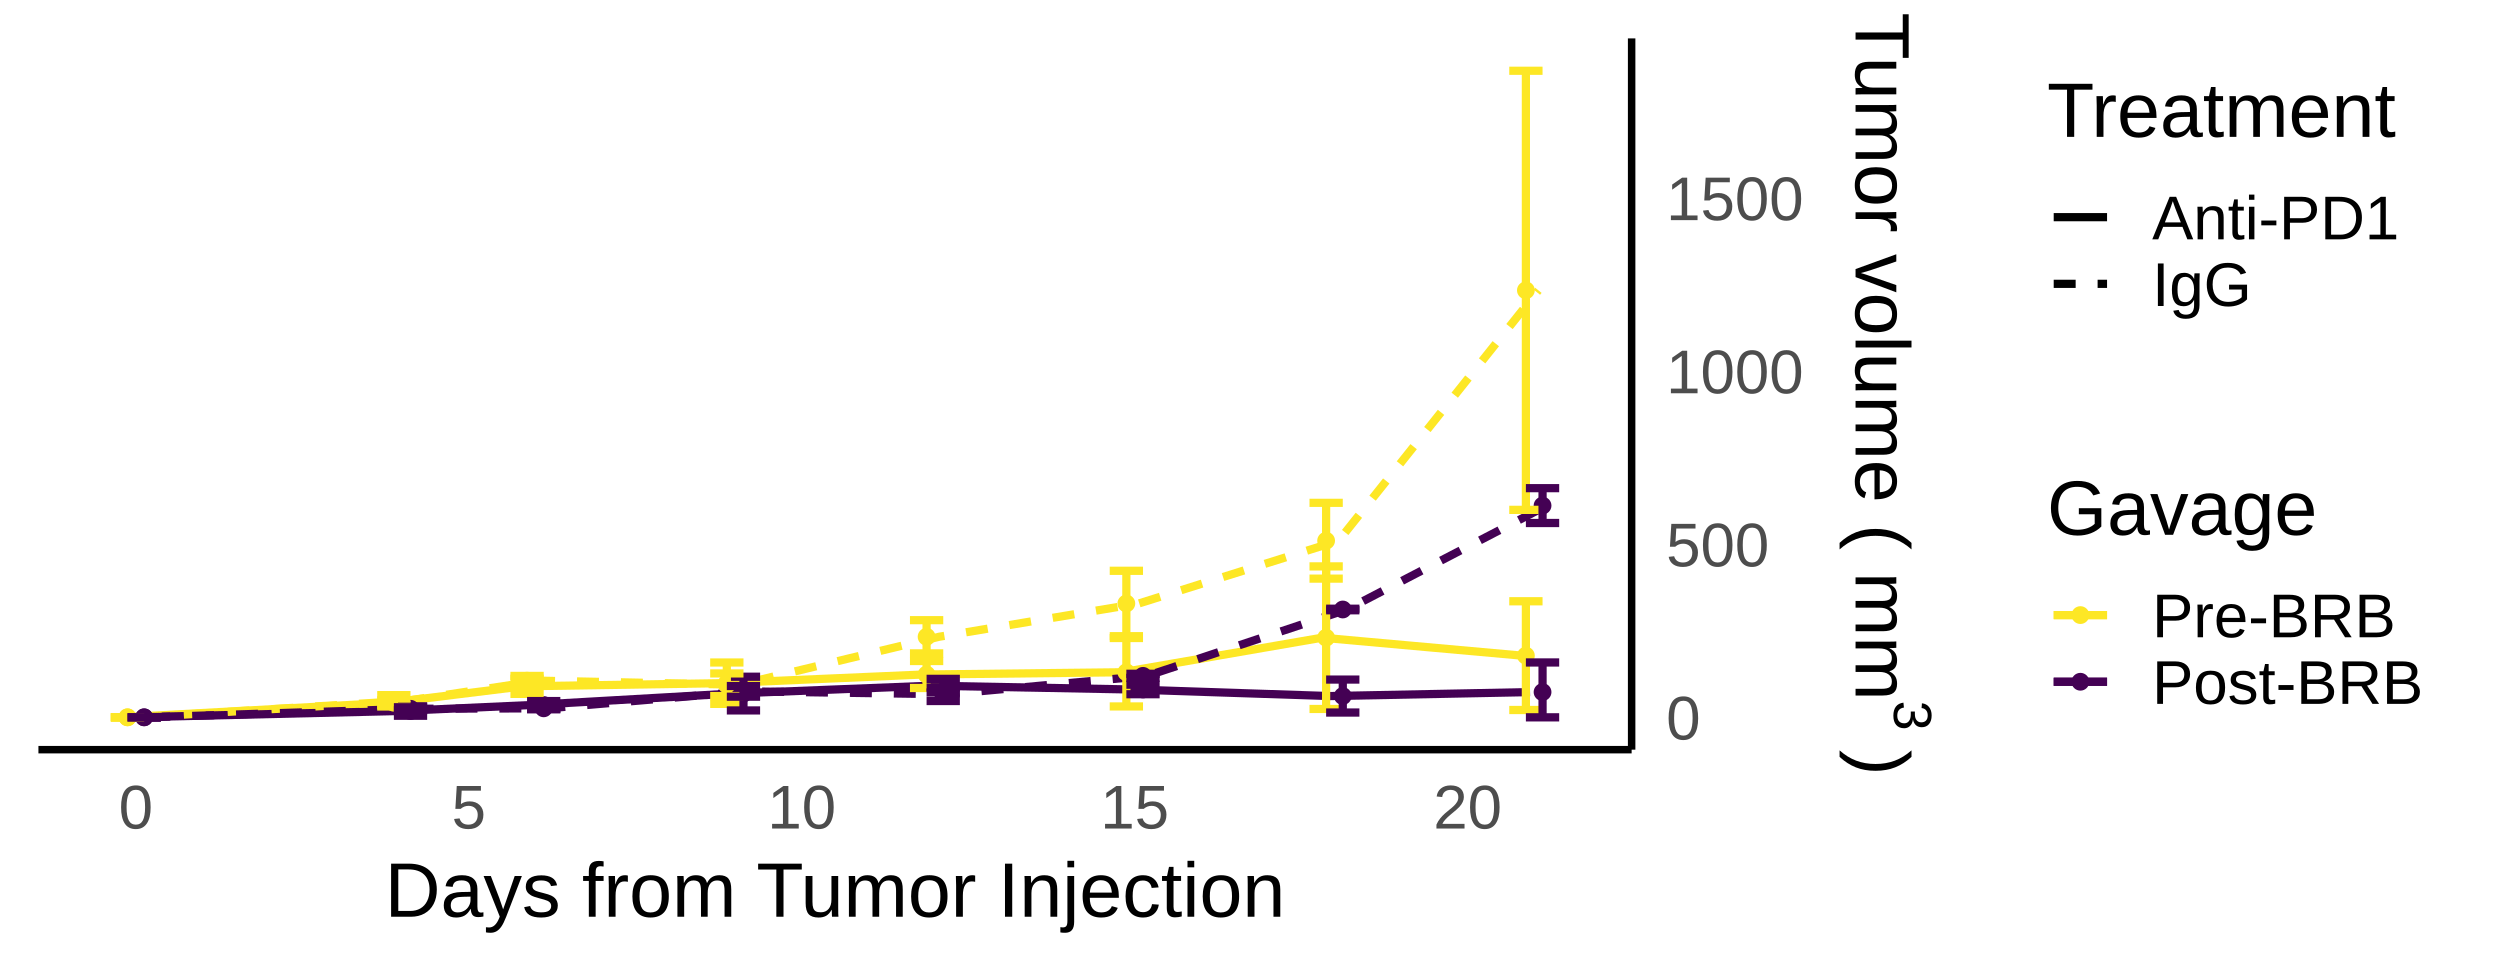
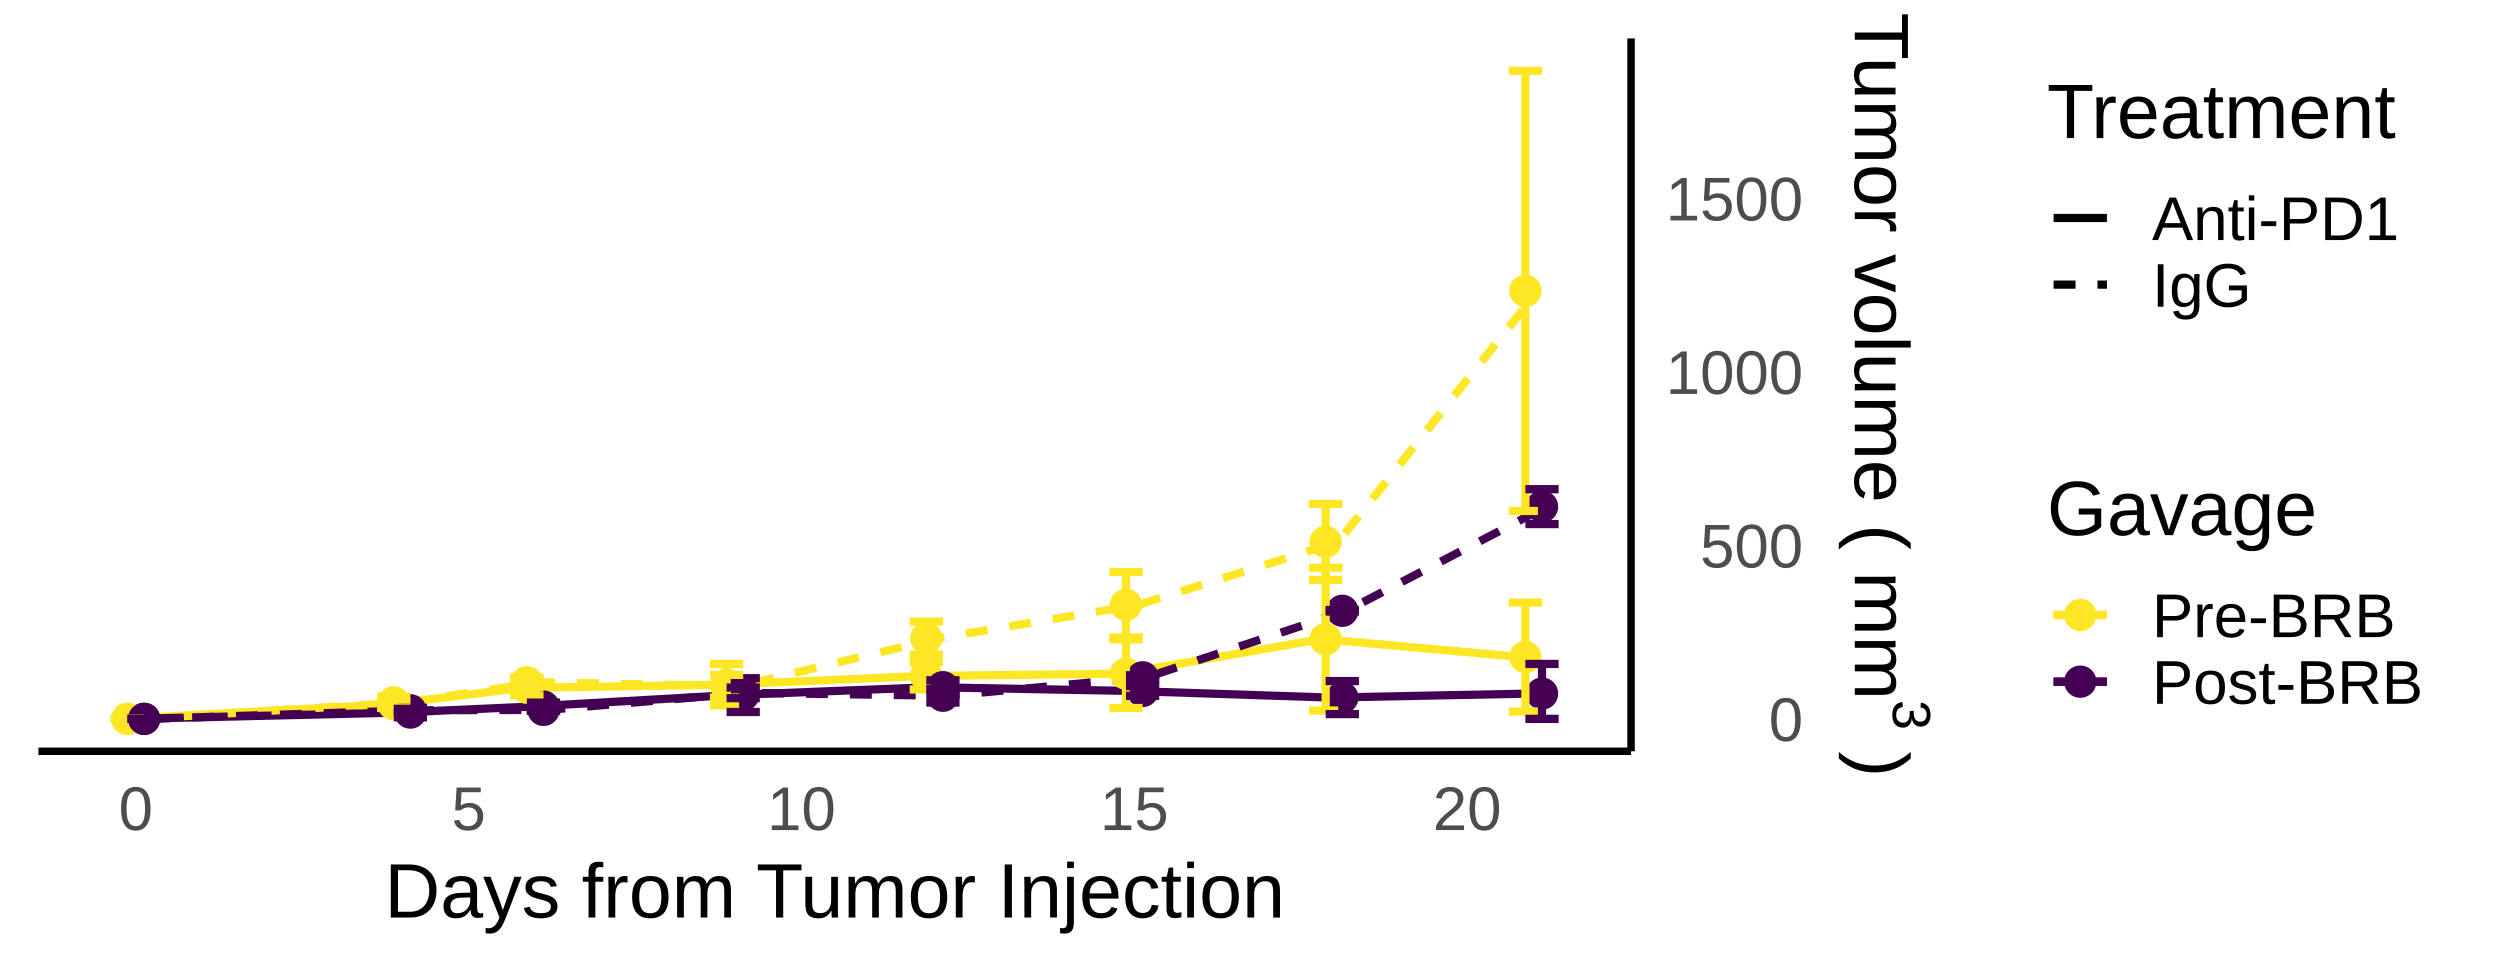
- <svg xmlns="http://www.w3.org/2000/svg" class="svglite" width="648.00pt" height="252.00pt" viewBox="0 0 648.00 252.00">
-   <defs>
-     <style type="text/css">
+ <svg xmlns="http://www.w3.org/2000/svg" width="648.00pt" height="252.00pt" viewBox="0 0 648.00 252.00">
+   <g class="svglite">
+     <defs>
+       <style type="text/css">
    .svglite line, .svglite polyline, .svglite polygon, .svglite path, .svglite rect, .svglite circle {
      fill: none;
      stroke: #000000;
      stroke-linecap: round;
      stroke-linejoin: round;
      stroke-miterlimit: 10.00;
    }
    .svglite text {
      white-space: pre;
    }
+     .svglite g.glyphgroup path {
+       fill: inherit;
+       stroke: none;
+     }
  </style>
-   </defs>
-   <rect width="100%" height="100%" style="stroke: none; fill: none;" />
-   <defs>
-     <clipPath id="cpMC4wMHw2NDguMDB8MC4wMHwyNTIuMDA=">
-       <rect x="0.00" y="0.00" width="648.00" height="252.00" />
-     </clipPath>
-   </defs>
-   <g clip-path="url(#cpMC4wMHw2NDguMDB8MC4wMHwyNTIuMDA=)">
+     </defs>
+     <rect width="100%" height="100%" style="stroke: none; fill: none;" />
+     <defs>
+       <clipPath id="cpMC4wMHw2NDguMDB8MC4wMHwyNTIuMDA=">
+         <rect x="0.00" y="0.00" width="648.00" height="252.00" />
+       </clipPath>
+     </defs>
+     <g clip-path="url(#cpMC4wMHw2NDguMDB8MC4wMHwyNTIuMDA=)">
</g>
-   <defs>
-     <clipPath id="cpOS45Nnw0MjIuOTJ8OS45NnwxOTQuMzE=">
-       <rect x="9.96" y="9.96" width="412.95" height="184.34" />
-     </clipPath>
-   </defs>
-   <g clip-path="url(#cpOS45Nnw0MjIuOTJ8OS45NnwxOTQuMzE=)">
-     <polyline points="31.97,185.93 101.01,182.15 135.53,177.89 187.31,177.08 239.09,174.84 290.87,174.25 342.66,165.29 394.44,169.94 " style="stroke-width: 2.13; stroke: #FDE725; stroke-linecap: butt;" />
-     <polyline points="34.13,185.93 103.17,184.30 137.69,182.74 189.47,179.78 241.25,177.73 293.03,178.71 344.81,180.42 396.59,179.39 " style="stroke-width: 2.13; stroke: #440154; stroke-linecap: butt;" />
-     <polyline points="36.28,185.93 105.33,181.65 139.85,176.43 191.63,177.48 243.41,165.05 295.19,156.42 346.97,140.15 398.75,75.25 " style="stroke-width: 2.13; stroke: #FDE725; stroke-dasharray: 5.69,5.69; stroke-linecap: butt;" />
-     <polyline points="38.44,185.93 107.48,183.71 142.00,183.60 193.78,179.20 245.57,179.95 297.35,175.18 349.13,157.98 400.91,131.05 " style="stroke-width: 2.13; stroke: #440154; stroke-dasharray: 5.69,5.69; stroke-linecap: butt;" />
-     <circle cx="33.05" cy="185.93" r="1.95" style="stroke-width: 0.71; stroke: #FDE725; fill: #FDE725;" />
-     <circle cx="102.09" cy="182.15" r="1.95" style="stroke-width: 0.71; stroke: #FDE725; fill: #FDE725;" />
-     <circle cx="136.61" cy="177.89" r="1.95" style="stroke-width: 0.71; stroke: #FDE725; fill: #FDE725;" />
-     <circle cx="188.39" cy="177.08" r="1.95" style="stroke-width: 0.71; stroke: #FDE725; fill: #FDE725;" />
-     <circle cx="240.17" cy="174.84" r="1.95" style="stroke-width: 0.71; stroke: #FDE725; fill: #FDE725;" />
-     <circle cx="291.95" cy="174.25" r="1.95" style="stroke-width: 0.71; stroke: #FDE725; fill: #FDE725;" />
-     <circle cx="343.73" cy="165.29" r="1.95" style="stroke-width: 0.71; stroke: #FDE725; fill: #FDE725;" />
-     <circle cx="395.51" cy="169.94" r="1.95" style="stroke-width: 0.71; stroke: #FDE725; fill: #FDE725;" />
-     <circle cx="37.36" cy="185.93" r="1.95" style="stroke-width: 0.71; stroke: #440154; fill: #440154;" />
-     <circle cx="106.40" cy="184.30" r="1.95" style="stroke-width: 0.71; stroke: #440154; fill: #440154;" />
-     <circle cx="140.93" cy="182.74" r="1.95" style="stroke-width: 0.71; stroke: #440154; fill: #440154;" />
-     <circle cx="192.71" cy="179.78" r="1.95" style="stroke-width: 0.71; stroke: #440154; fill: #440154;" />
-     <circle cx="244.49" cy="177.73" r="1.95" style="stroke-width: 0.71; stroke: #440154; fill: #440154;" />
-     <circle cx="296.27" cy="178.71" r="1.95" style="stroke-width: 0.71; stroke: #440154; fill: #440154;" />
-     <circle cx="348.05" cy="180.42" r="1.95" style="stroke-width: 0.71; stroke: #440154; fill: #440154;" />
-     <circle cx="399.83" cy="179.39" r="1.95" style="stroke-width: 0.71; stroke: #440154; fill: #440154;" />
-     <circle cx="33.05" cy="185.93" r="1.95" style="stroke-width: 0.71; stroke: #FDE725; fill: #FDE725;" />
-     <circle cx="102.09" cy="181.65" r="1.95" style="stroke-width: 0.71; stroke: #FDE725; fill: #FDE725;" />
-     <circle cx="136.61" cy="176.43" r="1.95" style="stroke-width: 0.71; stroke: #FDE725; fill: #FDE725;" />
-     <circle cx="188.39" cy="177.48" r="1.95" style="stroke-width: 0.71; stroke: #FDE725; fill: #FDE725;" />
-     <circle cx="240.17" cy="165.05" r="1.95" style="stroke-width: 0.71; stroke: #FDE725; fill: #FDE725;" />
-     <circle cx="291.95" cy="156.42" r="1.95" style="stroke-width: 0.71; stroke: #FDE725; fill: #FDE725;" />
-     <circle cx="343.73" cy="140.15" r="1.95" style="stroke-width: 0.71; stroke: #FDE725; fill: #FDE725;" />
-     <circle cx="395.51" cy="75.25" r="1.95" style="stroke-width: 0.71; stroke: #FDE725; fill: #FDE725;" />
-     <circle cx="37.36" cy="185.93" r="1.95" style="stroke-width: 0.71; stroke: #440154; fill: #440154;" />
-     <circle cx="106.40" cy="183.71" r="1.95" style="stroke-width: 0.71; stroke: #440154; fill: #440154;" />
-     <circle cx="140.93" cy="183.60" r="1.95" style="stroke-width: 0.71; stroke: #440154; fill: #440154;" />
-     <circle cx="192.71" cy="179.20" r="1.95" style="stroke-width: 0.71; stroke: #440154; fill: #440154;" />
-     <circle cx="244.49" cy="179.95" r="1.95" style="stroke-width: 0.71; stroke: #440154; fill: #440154;" />
-     <circle cx="296.27" cy="175.18" r="1.95" style="stroke-width: 0.71; stroke: #440154; fill: #440154;" />
-     <circle cx="348.05" cy="157.98" r="1.95" style="stroke-width: 0.71; stroke: #440154; fill: #440154;" />
-     <circle cx="399.83" cy="131.05" r="1.95" style="stroke-width: 0.71; stroke: #440154; fill: #440154;" />
-     <polyline points="28.73,185.93 37.36,185.93 " style="stroke-width: 2.13; stroke: #FDE725; stroke-linecap: butt;" />
-     <polyline points="33.05,185.93 33.05,185.93 " style="stroke-width: 2.13; stroke: #FDE725; stroke-linecap: butt;" />
-     <polyline points="28.73,185.93 37.36,185.93 " style="stroke-width: 2.13; stroke: #FDE725; stroke-linecap: butt;" />
-     <polyline points="97.77,181.50 106.40,181.50 " style="stroke-width: 2.13; stroke: #FDE725; stroke-linecap: butt;" />
-     <polyline points="102.09,181.50 102.09,182.79 " style="stroke-width: 2.13; stroke: #FDE725; stroke-linecap: butt;" />
-     <polyline points="97.77,182.79 106.40,182.79 " style="stroke-width: 2.13; stroke: #FDE725; stroke-linecap: butt;" />
-     <polyline points="132.30,175.93 140.93,175.93 " style="stroke-width: 2.13; stroke: #FDE725; stroke-linecap: butt;" />
-     <polyline points="136.61,175.93 136.61,179.85 " style="stroke-width: 2.13; stroke: #FDE725; stroke-linecap: butt;" />
-     <polyline points="132.30,179.85 140.93,179.85 " style="stroke-width: 2.13; stroke: #FDE725; stroke-linecap: butt;" />
-     <polyline points="184.08,171.72 192.71,171.72 " style="stroke-width: 2.13; stroke: #FDE725; stroke-linecap: butt;" />
-     <polyline points="188.39,171.72 188.39,182.44 " style="stroke-width: 2.13; stroke: #FDE725; stroke-linecap: butt;" />
-     <polyline points="184.08,182.44 192.71,182.44 " style="stroke-width: 2.13; stroke: #FDE725; stroke-linecap: butt;" />
-     <polyline points="235.86,171.34 244.49,171.34 " style="stroke-width: 2.13; stroke: #FDE725; stroke-linecap: butt;" />
-     <polyline points="240.17,171.34 240.17,178.33 " style="stroke-width: 2.13; stroke: #FDE725; stroke-linecap: butt;" />
-     <polyline points="235.86,178.33 244.49,178.33 " style="stroke-width: 2.13; stroke: #FDE725; stroke-linecap: butt;" />
-     <polyline points="287.64,165.38 296.27,165.38 " style="stroke-width: 2.13; stroke: #FDE725; stroke-linecap: butt;" />
-     <polyline points="291.95,165.38 291.95,183.11 " style="stroke-width: 2.13; stroke: #FDE725; stroke-linecap: butt;" />
-     <polyline points="287.64,183.11 296.27,183.11 " style="stroke-width: 2.13; stroke: #FDE725; stroke-linecap: butt;" />
-     <polyline points="339.42,146.81 348.05,146.81 " style="stroke-width: 2.13; stroke: #FDE725; stroke-linecap: butt;" />
-     <polyline points="343.73,146.81 343.73,183.77 " style="stroke-width: 2.13; stroke: #FDE725; stroke-linecap: butt;" />
-     <polyline points="339.42,183.77 348.05,183.77 " style="stroke-width: 2.13; stroke: #FDE725; stroke-linecap: butt;" />
-     <polyline points="391.20,155.85 399.83,155.85 " style="stroke-width: 2.13; stroke: #FDE725; stroke-linecap: butt;" />
-     <polyline points="395.51,155.85 395.51,184.03 " style="stroke-width: 2.13; stroke: #FDE725; stroke-linecap: butt;" />
-     <polyline points="391.20,184.03 399.83,184.03 " style="stroke-width: 2.13; stroke: #FDE725; stroke-linecap: butt;" />
-     <polyline points="33.05,185.93 41.68,185.93 " style="stroke-width: 2.13; stroke: #440154; stroke-linecap: butt;" />
-     <polyline points="37.36,185.93 37.36,185.93 " style="stroke-width: 2.13; stroke: #440154; stroke-linecap: butt;" />
-     <polyline points="33.05,185.93 41.68,185.93 " style="stroke-width: 2.13; stroke: #440154; stroke-linecap: butt;" />
-     <polyline points="102.09,183.07 110.72,183.07 " style="stroke-width: 2.13; stroke: #440154; stroke-linecap: butt;" />
-     <polyline points="106.40,183.07 106.40,185.52 " style="stroke-width: 2.13; stroke: #440154; stroke-linecap: butt;" />
-     <polyline points="102.09,185.52 110.72,185.52 " style="stroke-width: 2.13; stroke: #440154; stroke-linecap: butt;" />
-     <polyline points="136.61,181.71 145.24,181.71 " style="stroke-width: 2.13; stroke: #440154; stroke-linecap: butt;" />
-     <polyline points="140.93,181.71 140.93,183.77 " style="stroke-width: 2.13; stroke: #440154; stroke-linecap: butt;" />
-     <polyline points="136.61,183.77 145.24,183.77 " style="stroke-width: 2.13; stroke: #440154; stroke-linecap: butt;" />
-     <polyline points="188.39,175.41 197.02,175.41 " style="stroke-width: 2.13; stroke: #440154; stroke-linecap: butt;" />
-     <polyline points="192.71,175.41 192.71,184.15 " style="stroke-width: 2.13; stroke: #440154; stroke-linecap: butt;" />
-     <polyline points="188.39,184.15 197.02,184.15 " style="stroke-width: 2.13; stroke: #440154; stroke-linecap: butt;" />
-     <polyline points="240.17,175.96 248.80,175.96 " style="stroke-width: 2.13; stroke: #440154; stroke-linecap: butt;" />
-     <polyline points="244.49,175.96 244.49,179.50 " style="stroke-width: 2.13; stroke: #440154; stroke-linecap: butt;" />
-     <polyline points="240.17,179.50 248.80,179.50 " style="stroke-width: 2.13; stroke: #440154; stroke-linecap: butt;" />
-     <polyline points="291.95,177.47 300.58,177.47 " style="stroke-width: 2.13; stroke: #440154; stroke-linecap: butt;" />
-     <polyline points="296.27,177.47 296.27,179.95 " style="stroke-width: 2.13; stroke: #440154; stroke-linecap: butt;" />
-     <polyline points="291.95,179.95 300.58,179.95 " style="stroke-width: 2.13; stroke: #440154; stroke-linecap: butt;" />
-     <polyline points="343.73,176.14 352.36,176.14 " style="stroke-width: 2.13; stroke: #440154; stroke-linecap: butt;" />
-     <polyline points="348.05,176.14 348.05,184.69 " style="stroke-width: 2.13; stroke: #440154; stroke-linecap: butt;" />
-     <polyline points="343.73,184.69 352.36,184.69 " style="stroke-width: 2.13; stroke: #440154; stroke-linecap: butt;" />
-     <polyline points="395.51,171.71 404.14,171.71 " style="stroke-width: 2.13; stroke: #440154; stroke-linecap: butt;" />
-     <polyline points="399.83,171.71 399.83,185.93 " style="stroke-width: 2.13; stroke: #440154; stroke-linecap: butt;" />
-     <polyline points="395.51,185.93 404.14,185.93 " style="stroke-width: 2.13; stroke: #440154; stroke-linecap: butt;" />
-     <polyline points="28.73,185.93 37.36,185.93 " style="stroke-width: 2.13; stroke: #FDE725; stroke-linecap: butt;" />
-     <polyline points="33.05,185.93 33.05,185.93 " style="stroke-width: 2.13; stroke: #FDE725; stroke-linecap: butt;" />
-     <polyline points="28.73,185.93 37.36,185.93 " style="stroke-width: 2.13; stroke: #FDE725; stroke-linecap: butt;" />
-     <polyline points="97.77,180.18 106.40,180.18 " style="stroke-width: 2.13; stroke: #FDE725; stroke-linecap: butt;" />
-     <polyline points="102.09,180.18 102.09,183.12 " style="stroke-width: 2.13; stroke: #FDE725; stroke-linecap: butt;" />
-     <polyline points="97.77,183.12 106.40,183.12 " style="stroke-width: 2.13; stroke: #FDE725; stroke-linecap: butt;" />
-     <polyline points="132.30,175.20 140.93,175.20 " style="stroke-width: 2.13; stroke: #FDE725; stroke-linecap: butt;" />
-     <polyline points="136.61,175.20 136.61,177.66 " style="stroke-width: 2.13; stroke: #FDE725; stroke-linecap: butt;" />
-     <polyline points="132.30,177.66 140.93,177.66 " style="stroke-width: 2.13; stroke: #FDE725; stroke-linecap: butt;" />
-     <polyline points="184.08,174.55 192.71,174.55 " style="stroke-width: 2.13; stroke: #FDE725; stroke-linecap: butt;" />
-     <polyline points="188.39,174.55 188.39,180.42 " style="stroke-width: 2.13; stroke: #FDE725; stroke-linecap: butt;" />
-     <polyline points="184.08,180.42 192.71,180.42 " style="stroke-width: 2.13; stroke: #FDE725; stroke-linecap: butt;" />
-     <polyline points="235.86,160.75 244.49,160.75 " style="stroke-width: 2.13; stroke: #FDE725; stroke-linecap: butt;" />
-     <polyline points="240.17,160.75 240.17,169.36 " style="stroke-width: 2.13; stroke: #FDE725; stroke-linecap: butt;" />
-     <polyline points="235.86,169.36 244.49,169.36 " style="stroke-width: 2.13; stroke: #FDE725; stroke-linecap: butt;" />
-     <polyline points="287.64,147.95 296.27,147.95 " style="stroke-width: 2.13; stroke: #FDE725; stroke-linecap: butt;" />
-     <polyline points="291.95,147.95 291.95,164.90 " style="stroke-width: 2.13; stroke: #FDE725; stroke-linecap: butt;" />
-     <polyline points="287.64,164.90 296.27,164.90 " style="stroke-width: 2.13; stroke: #FDE725; stroke-linecap: butt;" />
-     <polyline points="339.42,130.33 348.05,130.33 " style="stroke-width: 2.13; stroke: #FDE725; stroke-linecap: butt;" />
-     <polyline points="343.73,130.33 343.73,149.98 " style="stroke-width: 2.13; stroke: #FDE725; stroke-linecap: butt;" />
-     <polyline points="339.42,149.98 348.05,149.98 " style="stroke-width: 2.13; stroke: #FDE725; stroke-linecap: butt;" />
-     <polyline points="391.20,18.34 399.83,18.34 " style="stroke-width: 2.13; stroke: #FDE725; stroke-linecap: butt;" />
-     <polyline points="395.51,18.34 395.51,132.16 " style="stroke-width: 2.13; stroke: #FDE725; stroke-linecap: butt;" />
-     <polyline points="391.20,132.16 399.83,132.16 " style="stroke-width: 2.13; stroke: #FDE725; stroke-linecap: butt;" />
-     <polyline points="33.05,185.93 41.68,185.93 " style="stroke-width: 2.13; stroke: #440154; stroke-linecap: butt;" />
-     <polyline points="37.36,185.93 37.36,185.93 " style="stroke-width: 2.13; stroke: #440154; stroke-linecap: butt;" />
-     <polyline points="33.05,185.93 41.68,185.93 " style="stroke-width: 2.13; stroke: #440154; stroke-linecap: butt;" />
-     <polyline points="102.09,183.31 110.72,183.31 " style="stroke-width: 2.13; stroke: #440154; stroke-linecap: butt;" />
-     <polyline points="106.40,183.31 106.40,184.11 " style="stroke-width: 2.13; stroke: #440154; stroke-linecap: butt;" />
-     <polyline points="102.09,184.11 110.72,184.11 " style="stroke-width: 2.13; stroke: #440154; stroke-linecap: butt;" />
-     <polyline points="136.61,183.36 145.24,183.36 " style="stroke-width: 2.13; stroke: #440154; stroke-linecap: butt;" />
-     <polyline points="140.93,183.36 140.93,183.84 " style="stroke-width: 2.13; stroke: #440154; stroke-linecap: butt;" />
-     <polyline points="136.61,183.84 145.24,183.84 " style="stroke-width: 2.13; stroke: #440154; stroke-linecap: butt;" />
-     <polyline points="188.39,177.82 197.02,177.82 " style="stroke-width: 2.13; stroke: #440154; stroke-linecap: butt;" />
-     <polyline points="192.71,177.82 192.71,180.58 " style="stroke-width: 2.13; stroke: #440154; stroke-linecap: butt;" />
-     <polyline points="188.39,180.58 197.02,180.58 " style="stroke-width: 2.13; stroke: #440154; stroke-linecap: butt;" />
-     <polyline points="240.17,178.20 248.80,178.20 " style="stroke-width: 2.13; stroke: #440154; stroke-linecap: butt;" />
-     <polyline points="244.49,178.20 244.49,181.70 " style="stroke-width: 2.13; stroke: #440154; stroke-linecap: butt;" />
-     <polyline points="240.17,181.70 248.80,181.70 " style="stroke-width: 2.13; stroke: #440154; stroke-linecap: butt;" />
-     <polyline points="291.95,174.65 300.58,174.65 " style="stroke-width: 2.13; stroke: #440154; stroke-linecap: butt;" />
-     <polyline points="296.27,174.65 296.27,175.70 " style="stroke-width: 2.13; stroke: #440154; stroke-linecap: butt;" />
-     <polyline points="291.95,175.70 300.58,175.70 " style="stroke-width: 2.13; stroke: #440154; stroke-linecap: butt;" />
-     <polyline points="343.73,157.77 352.36,157.77 " style="stroke-width: 2.13; stroke: #440154; stroke-linecap: butt;" />
-     <polyline points="348.05,157.77 348.05,158.18 " style="stroke-width: 2.13; stroke: #440154; stroke-linecap: butt;" />
-     <polyline points="343.73,158.18 352.36,158.18 " style="stroke-width: 2.13; stroke: #440154; stroke-linecap: butt;" />
-     <polyline points="395.51,126.53 404.14,126.53 " style="stroke-width: 2.13; stroke: #440154; stroke-linecap: butt;" />
-     <polyline points="399.83,126.53 399.83,135.56 " style="stroke-width: 2.13; stroke: #440154; stroke-linecap: butt;" />
-     <polyline points="395.51,135.56 404.14,135.56 " style="stroke-width: 2.13; stroke: #440154; stroke-linecap: butt;" />
-   </g>
-   <g clip-path="url(#cpMC4wMHw2NDguMDB8MC4wMHwyNTIuMDA=)">
-     <polyline points="422.92,194.31 422.92,9.96 " style="stroke-width: 1.94; stroke-linecap: butt;" />
-     <text x="431.88" y="191.67" style="font-size: 16.00px;fill: #4D4D4D; font-family: &quot;Arial&quot;;" textLength="8.90px" lengthAdjust="spacingAndGlyphs">0</text>
-     <text x="431.88" y="146.80" style="font-size: 16.00px;fill: #4D4D4D; font-family: &quot;Arial&quot;;" textLength="26.70px" lengthAdjust="spacingAndGlyphs">500</text>
-     <text x="431.88" y="101.93" style="font-size: 16.00px;fill: #4D4D4D; font-family: &quot;Arial&quot;;" textLength="35.60px" lengthAdjust="spacingAndGlyphs">1000</text>
-     <text x="431.88" y="57.06" style="font-size: 16.00px;fill: #4D4D4D; font-family: &quot;Arial&quot;;" textLength="35.60px" lengthAdjust="spacingAndGlyphs">1500</text>
-     <polyline points="9.96,194.31 422.92,194.31 " style="stroke-width: 1.94; stroke-linecap: butt;" />
-     <text x="35.21" y="214.75" text-anchor="middle" style="font-size: 16.00px;fill: #4D4D4D; font-family: &quot;Arial&quot;;" textLength="8.90px" lengthAdjust="spacingAndGlyphs">0</text>
-     <text x="121.51" y="214.75" text-anchor="middle" style="font-size: 16.00px;fill: #4D4D4D; font-family: &quot;Arial&quot;;" textLength="8.90px" lengthAdjust="spacingAndGlyphs">5</text>
-     <text x="207.81" y="214.75" text-anchor="middle" style="font-size: 16.00px;fill: #4D4D4D; font-family: &quot;Arial&quot;;" textLength="17.80px" lengthAdjust="spacingAndGlyphs">10</text>
-     <text x="294.11" y="214.75" text-anchor="middle" style="font-size: 16.00px;fill: #4D4D4D; font-family: &quot;Arial&quot;;" textLength="17.80px" lengthAdjust="spacingAndGlyphs">15</text>
-     <text x="380.41" y="214.75" text-anchor="middle" style="font-size: 16.00px;fill: #4D4D4D; font-family: &quot;Arial&quot;;" textLength="17.80px" lengthAdjust="spacingAndGlyphs">20</text>
-     <text x="216.44" y="237.62" text-anchor="middle" style="font-size: 20.00px; font-family: &quot;Arial&quot;;" textLength="234.53px" lengthAdjust="spacingAndGlyphs">Days from Tumor Injection</text>
-     <text transform="translate(480.96,3.24) rotate(90)" style="font-size: 20.00px; font-family: &quot;Arial&quot;;" textLength="140.04px" lengthAdjust="spacingAndGlyphs">Tumor volume (</text>
-     <text transform="translate(480.96,143.28) rotate(90)" style="font-size: 20.00px; font-family: &quot;Symbol&quot;;" textLength="5.00px" lengthAdjust="spacingAndGlyphs"> </text>
-     <text transform="translate(480.96,148.27) rotate(90)" style="font-size: 20.00px; font-family: &quot;Arial&quot;;" textLength="16.66px" lengthAdjust="spacingAndGlyphs">m</text>
-     <text transform="translate(480.96,164.93) rotate(90)" style="font-size: 20.00px; font-family: &quot;Arial&quot;;" textLength="16.66px" lengthAdjust="spacingAndGlyphs">m</text>
-     <text transform="translate(490.90,181.59) rotate(90)" style="font-size: 14.00px; font-family: &quot;Arial&quot;;" textLength="7.78px" lengthAdjust="spacingAndGlyphs">3</text>
-     <text transform="translate(480.96,189.38) rotate(90)" style="font-size: 20.00px; font-family: &quot;Symbol&quot;;" textLength="5.00px" lengthAdjust="spacingAndGlyphs"> </text>
-     <text transform="translate(480.96,194.37) rotate(90)" style="font-size: 20.00px; font-family: &quot;Arial&quot;;" textLength="6.66px" lengthAdjust="spacingAndGlyphs">)</text>
-     <text x="530.60" y="35.48" style="font-size: 20.00px; font-family: &quot;Arial&quot;;" textLength="91.15px" lengthAdjust="spacingAndGlyphs">Treatment</text>
-     <line x1="532.32" y1="56.29" x2="546.15" y2="56.29" style="stroke-width: 2.13; stroke-linecap: butt;" />
-     <line x1="532.32" y1="73.57" x2="546.15" y2="73.57" style="stroke-width: 2.13; stroke-dasharray: 5.69,5.69; stroke-linecap: butt;" />
-     <text x="557.84" y="62.03" style="font-size: 16.00px; font-family: &quot;Arial&quot;;" textLength="64.02px" lengthAdjust="spacingAndGlyphs">Anti-PD1</text>
-     <text x="557.84" y="79.31" style="font-size: 16.00px; font-family: &quot;Arial&quot;;" textLength="25.79px" lengthAdjust="spacingAndGlyphs">IgG</text>
-     <text x="530.60" y="138.62" style="font-size: 20.00px; font-family: &quot;Arial&quot;;" textLength="70.06px" lengthAdjust="spacingAndGlyphs">Gavage</text>
-     <line x1="532.32" y1="159.43" x2="546.15" y2="159.43" style="stroke-width: 2.13; stroke: #FDE725; stroke-linecap: butt;" />
-     <circle cx="539.24" cy="159.43" r="1.95" style="stroke-width: 0.71; stroke: #FDE725; fill: #FDE725;" />
-     <line x1="532.32" y1="159.43" x2="546.15" y2="159.43" style="stroke-width: 2.13; stroke: #FDE725; stroke-linecap: butt;" />
-     <line x1="532.32" y1="176.71" x2="546.15" y2="176.71" style="stroke-width: 2.13; stroke: #440154; stroke-linecap: butt;" />
-     <circle cx="539.24" cy="176.71" r="1.95" style="stroke-width: 0.71; stroke: #440154; fill: #440154;" />
-     <line x1="532.32" y1="176.71" x2="546.15" y2="176.71" style="stroke-width: 2.13; stroke: #440154; stroke-linecap: butt;" />
-     <text x="557.84" y="165.17" style="font-size: 16.00px; font-family: &quot;Arial&quot;;" textLength="63.12px" lengthAdjust="spacingAndGlyphs">Pre-BRB</text>
-     <text x="557.84" y="182.45" style="font-size: 16.00px; font-family: &quot;Arial&quot;;" textLength="70.24px" lengthAdjust="spacingAndGlyphs">Post-BRB</text>
+     <defs>
+       <clipPath id="cpOS45Nnw0MjIuNzd8OS45NnwxOTQuNzM=">
+         <rect x="9.96" y="9.96" width="412.80" height="184.77" />
+       </clipPath>
+     </defs>
+     <g clip-path="url(#cpOS45Nnw0MjIuNzd8OS45NnwxOTQuNzM=)">
+       <polyline points="31.96,186.33 100.98,182.54 135.49,178.28 187.25,177.47 239.01,175.21 290.77,174.62 342.54,165.65 394.30,170.31 " style="stroke-width: 2.13; stroke: #FDE725; stroke-linecap: butt;" />
+       <polyline points="34.12,186.33 103.13,184.70 137.64,183.14 189.41,180.17 241.17,178.12 292.93,179.10 344.69,180.81 396.45,179.78 " style="stroke-width: 2.13; stroke: #440154; stroke-linecap: butt;" />
+       <polyline points="36.28,186.33 105.29,182.04 139.80,176.82 191.56,177.87 243.32,165.41 295.09,156.76 346.85,140.45 398.61,75.40 " style="stroke-width: 2.13; stroke: #FDE725; stroke-dasharray: 5.69,5.69; stroke-linecap: butt;" />
+       <polyline points="38.43,186.33 107.45,184.11 141.96,184.00 193.72,179.59 245.48,180.34 297.24,175.56 349.01,158.32 400.77,131.32 " style="stroke-width: 2.13; stroke: #440154; stroke-dasharray: 5.69,5.69; stroke-linecap: butt;" />
+       <circle cx="33.04" cy="186.33" r="3.55" style="stroke-width: 1.29; stroke: #FDE725; fill: #FDE725;" />
+       <circle cx="102.06" cy="182.54" r="3.55" style="stroke-width: 1.29; stroke: #FDE725; fill: #FDE725;" />
+       <circle cx="136.56" cy="178.28" r="3.55" style="stroke-width: 1.29; stroke: #FDE725; fill: #FDE725;" />
+       <circle cx="188.33" cy="177.47" r="3.55" style="stroke-width: 1.29; stroke: #FDE725; fill: #FDE725;" />
+       <circle cx="240.09" cy="175.21" r="3.55" style="stroke-width: 1.29; stroke: #FDE725; fill: #FDE725;" />
+       <circle cx="291.85" cy="174.62" r="3.55" style="stroke-width: 1.29; stroke: #FDE725; fill: #FDE725;" />
+       <circle cx="343.61" cy="165.65" r="3.55" style="stroke-width: 1.29; stroke: #FDE725; fill: #FDE725;" />
+       <circle cx="395.38" cy="170.31" r="3.55" style="stroke-width: 1.29; stroke: #FDE725; fill: #FDE725;" />
+       <circle cx="37.35" cy="186.33" r="3.55" style="stroke-width: 1.29; stroke: #440154; fill: #440154;" />
+       <circle cx="106.37" cy="184.70" r="3.55" style="stroke-width: 1.29; stroke: #440154; fill: #440154;" />
+       <circle cx="140.88" cy="183.14" r="3.55" style="stroke-width: 1.29; stroke: #440154; fill: #440154;" />
+       <circle cx="192.64" cy="180.17" r="3.55" style="stroke-width: 1.29; stroke: #440154; fill: #440154;" />
+       <circle cx="244.40" cy="178.12" r="3.55" style="stroke-width: 1.29; stroke: #440154; fill: #440154;" />
+       <circle cx="296.17" cy="179.10" r="3.55" style="stroke-width: 1.29; stroke: #440154; fill: #440154;" />
+       <circle cx="347.93" cy="180.81" r="3.55" style="stroke-width: 1.29; stroke: #440154; fill: #440154;" />
+       <circle cx="399.69" cy="179.78" r="3.55" style="stroke-width: 1.29; stroke: #440154; fill: #440154;" />
+       <circle cx="33.04" cy="186.33" r="3.55" style="stroke-width: 1.29; stroke: #FDE725; fill: #FDE725;" />
+       <circle cx="102.06" cy="182.04" r="3.55" style="stroke-width: 1.29; stroke: #FDE725; fill: #FDE725;" />
+       <circle cx="136.56" cy="176.82" r="3.55" style="stroke-width: 1.29; stroke: #FDE725; fill: #FDE725;" />
+       <circle cx="188.33" cy="177.87" r="3.55" style="stroke-width: 1.29; stroke: #FDE725; fill: #FDE725;" />
+       <circle cx="240.09" cy="165.41" r="3.55" style="stroke-width: 1.29; stroke: #FDE725; fill: #FDE725;" />
+       <circle cx="291.85" cy="156.76" r="3.55" style="stroke-width: 1.29; stroke: #FDE725; fill: #FDE725;" />
+       <circle cx="343.61" cy="140.45" r="3.55" style="stroke-width: 1.29; stroke: #FDE725; fill: #FDE725;" />
+       <circle cx="395.38" cy="75.40" r="3.55" style="stroke-width: 1.29; stroke: #FDE725; fill: #FDE725;" />
+       <circle cx="37.35" cy="186.33" r="3.55" style="stroke-width: 1.29; stroke: #440154; fill: #440154;" />
+       <circle cx="106.37" cy="184.11" r="3.55" style="stroke-width: 1.29; stroke: #440154; fill: #440154;" />
+       <circle cx="140.88" cy="184.00" r="3.55" style="stroke-width: 1.29; stroke: #440154; fill: #440154;" />
+       <circle cx="192.64" cy="179.59" r="3.55" style="stroke-width: 1.29; stroke: #440154; fill: #440154;" />
+       <circle cx="244.40" cy="180.34" r="3.55" style="stroke-width: 1.29; stroke: #440154; fill: #440154;" />
+       <circle cx="296.17" cy="175.56" r="3.55" style="stroke-width: 1.29; stroke: #440154; fill: #440154;" />
+       <circle cx="347.93" cy="158.32" r="3.55" style="stroke-width: 1.29; stroke: #440154; fill: #440154;" />
+       <circle cx="399.69" cy="131.32" r="3.55" style="stroke-width: 1.29; stroke: #440154; fill: #440154;" />
+       <polyline points="28.73,186.33 37.35,186.33 " style="stroke-width: 2.13; stroke: #FDE725; stroke-linecap: butt;" />
+       <polyline points="33.04,186.33 33.04,186.33 " style="stroke-width: 2.13; stroke: #FDE725; stroke-linecap: butt;" />
+       <polyline points="28.73,186.33 37.35,186.33 " style="stroke-width: 2.13; stroke: #FDE725; stroke-linecap: butt;" />
+       <polyline points="97.74,181.89 106.37,181.89 " style="stroke-width: 2.13; stroke: #FDE725; stroke-linecap: butt;" />
+       <polyline points="102.06,181.89 102.06,183.19 " style="stroke-width: 2.13; stroke: #FDE725; stroke-linecap: butt;" />
+       <polyline points="97.74,183.19 106.37,183.19 " style="stroke-width: 2.13; stroke: #FDE725; stroke-linecap: butt;" />
+       <polyline points="132.25,176.31 140.88,176.31 " style="stroke-width: 2.13; stroke: #FDE725; stroke-linecap: butt;" />
+       <polyline points="136.56,176.31 136.56,180.24 " style="stroke-width: 2.13; stroke: #FDE725; stroke-linecap: butt;" />
+       <polyline points="132.25,180.24 140.88,180.24 " style="stroke-width: 2.13; stroke: #FDE725; stroke-linecap: butt;" />
+       <polyline points="184.01,172.09 192.64,172.09 " style="stroke-width: 2.13; stroke: #FDE725; stroke-linecap: butt;" />
+       <polyline points="188.33,172.09 188.33,182.84 " style="stroke-width: 2.13; stroke: #FDE725; stroke-linecap: butt;" />
+       <polyline points="184.01,182.84 192.64,182.84 " style="stroke-width: 2.13; stroke: #FDE725; stroke-linecap: butt;" />
+       <polyline points="235.78,171.71 244.40,171.71 " style="stroke-width: 2.13; stroke: #FDE725; stroke-linecap: butt;" />
+       <polyline points="240.09,171.71 240.09,178.72 " style="stroke-width: 2.13; stroke: #FDE725; stroke-linecap: butt;" />
+       <polyline points="235.78,178.72 244.40,178.72 " style="stroke-width: 2.13; stroke: #FDE725; stroke-linecap: butt;" />
+       <polyline points="287.54,165.74 296.17,165.74 " style="stroke-width: 2.13; stroke: #FDE725; stroke-linecap: butt;" />
+       <polyline points="291.85,165.74 291.85,183.51 " style="stroke-width: 2.13; stroke: #FDE725; stroke-linecap: butt;" />
+       <polyline points="287.54,183.51 296.17,183.51 " style="stroke-width: 2.13; stroke: #FDE725; stroke-linecap: butt;" />
+       <polyline points="339.30,147.13 347.93,147.13 " style="stroke-width: 2.13; stroke: #FDE725; stroke-linecap: butt;" />
+       <polyline points="343.61,147.13 343.61,184.17 " style="stroke-width: 2.13; stroke: #FDE725; stroke-linecap: butt;" />
+       <polyline points="339.30,184.17 347.93,184.17 " style="stroke-width: 2.13; stroke: #FDE725; stroke-linecap: butt;" />
+       <polyline points="391.06,156.19 399.69,156.19 " style="stroke-width: 2.13; stroke: #FDE725; stroke-linecap: butt;" />
+       <polyline points="395.38,156.19 395.38,184.43 " style="stroke-width: 2.13; stroke: #FDE725; stroke-linecap: butt;" />
+       <polyline points="391.06,184.43 399.69,184.43 " style="stroke-width: 2.13; stroke: #FDE725; stroke-linecap: butt;" />
+       <polyline points="33.04,186.33 41.67,186.33 " style="stroke-width: 2.13; stroke: #440154; stroke-linecap: butt;" />
+       <polyline points="37.35,186.33 37.35,186.33 " style="stroke-width: 2.13; stroke: #440154; stroke-linecap: butt;" />
+       <polyline points="33.04,186.33 41.67,186.33 " style="stroke-width: 2.13; stroke: #440154; stroke-linecap: butt;" />
+       <polyline points="102.06,183.47 110.68,183.47 " style="stroke-width: 2.13; stroke: #440154; stroke-linecap: butt;" />
+       <polyline points="106.37,183.47 106.37,185.93 " style="stroke-width: 2.13; stroke: #440154; stroke-linecap: butt;" />
+       <polyline points="102.06,185.93 110.68,185.93 " style="stroke-width: 2.13; stroke: #440154; stroke-linecap: butt;" />
+       <polyline points="136.56,182.10 145.19,182.10 " style="stroke-width: 2.13; stroke: #440154; stroke-linecap: butt;" />
+       <polyline points="140.88,182.10 140.88,184.17 " style="stroke-width: 2.13; stroke: #440154; stroke-linecap: butt;" />
+       <polyline points="136.56,184.17 145.19,184.17 " style="stroke-width: 2.13; stroke: #440154; stroke-linecap: butt;" />
+       <polyline points="188.33,175.79 196.95,175.79 " style="stroke-width: 2.13; stroke: #440154; stroke-linecap: butt;" />
+       <polyline points="192.64,175.79 192.64,184.55 " style="stroke-width: 2.13; stroke: #440154; stroke-linecap: butt;" />
+       <polyline points="188.33,184.55 196.95,184.55 " style="stroke-width: 2.13; stroke: #440154; stroke-linecap: butt;" />
+       <polyline points="240.09,176.34 248.72,176.34 " style="stroke-width: 2.13; stroke: #440154; stroke-linecap: butt;" />
+       <polyline points="244.40,176.34 244.40,179.89 " style="stroke-width: 2.13; stroke: #440154; stroke-linecap: butt;" />
+       <polyline points="240.09,179.89 248.72,179.89 " style="stroke-width: 2.13; stroke: #440154; stroke-linecap: butt;" />
+       <polyline points="291.85,177.86 300.48,177.86 " style="stroke-width: 2.13; stroke: #440154; stroke-linecap: butt;" />
+       <polyline points="296.17,177.86 296.17,180.35 " style="stroke-width: 2.13; stroke: #440154; stroke-linecap: butt;" />
+       <polyline points="291.85,180.35 300.48,180.35 " style="stroke-width: 2.13; stroke: #440154; stroke-linecap: butt;" />
+       <polyline points="343.61,176.53 352.24,176.53 " style="stroke-width: 2.13; stroke: #440154; stroke-linecap: butt;" />
+       <polyline points="347.93,176.53 347.93,185.09 " style="stroke-width: 2.13; stroke: #440154; stroke-linecap: butt;" />
+       <polyline points="343.61,185.09 352.24,185.09 " style="stroke-width: 2.13; stroke: #440154; stroke-linecap: butt;" />
+       <polyline points="395.38,172.09 404.00,172.09 " style="stroke-width: 2.13; stroke: #440154; stroke-linecap: butt;" />
+       <polyline points="399.69,172.09 399.69,186.33 " style="stroke-width: 2.13; stroke: #440154; stroke-linecap: butt;" />
+       <polyline points="395.38,186.33 404.00,186.33 " style="stroke-width: 2.13; stroke: #440154; stroke-linecap: butt;" />
+       <polyline points="28.73,186.33 37.35,186.33 " style="stroke-width: 2.13; stroke: #FDE725; stroke-linecap: butt;" />
+       <polyline points="33.04,186.33 33.04,186.33 " style="stroke-width: 2.13; stroke: #FDE725; stroke-linecap: butt;" />
+       <polyline points="28.73,186.33 37.35,186.33 " style="stroke-width: 2.13; stroke: #FDE725; stroke-linecap: butt;" />
+       <polyline points="97.74,180.57 106.37,180.57 " style="stroke-width: 2.13; stroke: #FDE725; stroke-linecap: butt;" />
+       <polyline points="102.06,180.57 102.06,183.51 " style="stroke-width: 2.13; stroke: #FDE725; stroke-linecap: butt;" />
+       <polyline points="97.74,183.51 106.37,183.51 " style="stroke-width: 2.13; stroke: #FDE725; stroke-linecap: butt;" />
+       <polyline points="132.25,175.58 140.88,175.58 " style="stroke-width: 2.13; stroke: #FDE725; stroke-linecap: butt;" />
+       <polyline points="136.56,175.58 136.56,178.05 " style="stroke-width: 2.13; stroke: #FDE725; stroke-linecap: butt;" />
+       <polyline points="132.25,178.05 140.88,178.05 " style="stroke-width: 2.13; stroke: #FDE725; stroke-linecap: butt;" />
+       <polyline points="184.01,174.93 192.64,174.93 " style="stroke-width: 2.13; stroke: #FDE725; stroke-linecap: butt;" />
+       <polyline points="188.33,174.93 188.33,180.81 " style="stroke-width: 2.13; stroke: #FDE725; stroke-linecap: butt;" />
+       <polyline points="184.01,180.81 192.64,180.81 " style="stroke-width: 2.13; stroke: #FDE725; stroke-linecap: butt;" />
+       <polyline points="235.78,161.10 244.40,161.10 " style="stroke-width: 2.13; stroke: #FDE725; stroke-linecap: butt;" />
+       <polyline points="240.09,161.10 240.09,169.72 " style="stroke-width: 2.13; stroke: #FDE725; stroke-linecap: butt;" />
+       <polyline points="235.78,169.72 244.40,169.72 " style="stroke-width: 2.13; stroke: #FDE725; stroke-linecap: butt;" />
+       <polyline points="287.54,148.26 296.17,148.26 " style="stroke-width: 2.13; stroke: #FDE725; stroke-linecap: butt;" />
+       <polyline points="291.85,148.26 291.85,165.26 " style="stroke-width: 2.13; stroke: #FDE725; stroke-linecap: butt;" />
+       <polyline points="287.54,165.26 296.17,165.26 " style="stroke-width: 2.13; stroke: #FDE725; stroke-linecap: butt;" />
+       <polyline points="339.30,130.61 347.93,130.61 " style="stroke-width: 2.13; stroke: #FDE725; stroke-linecap: butt;" />
+       <polyline points="343.61,130.61 343.61,150.30 " style="stroke-width: 2.13; stroke: #FDE725; stroke-linecap: butt;" />
+       <polyline points="339.30,150.30 347.93,150.30 " style="stroke-width: 2.13; stroke: #FDE725; stroke-linecap: butt;" />
+       <polyline points="391.06,18.36 399.69,18.36 " style="stroke-width: 2.13; stroke: #FDE725; stroke-linecap: butt;" />
+       <polyline points="395.38,18.36 395.38,132.44 " style="stroke-width: 2.13; stroke: #FDE725; stroke-linecap: butt;" />
+       <polyline points="391.06,132.44 399.69,132.44 " style="stroke-width: 2.13; stroke: #FDE725; stroke-linecap: butt;" />
+       <polyline points="33.04,186.33 41.67,186.33 " style="stroke-width: 2.13; stroke: #440154; stroke-linecap: butt;" />
+       <polyline points="37.35,186.33 37.35,186.33 " style="stroke-width: 2.13; stroke: #440154; stroke-linecap: butt;" />
+       <polyline points="33.04,186.33 41.67,186.33 " style="stroke-width: 2.13; stroke: #440154; stroke-linecap: butt;" />
+       <polyline points="102.06,183.71 110.68,183.71 " style="stroke-width: 2.13; stroke: #440154; stroke-linecap: butt;" />
+       <polyline points="106.37,183.71 106.37,184.51 " style="stroke-width: 2.13; stroke: #440154; stroke-linecap: butt;" />
+       <polyline points="102.06,184.51 110.68,184.51 " style="stroke-width: 2.13; stroke: #440154; stroke-linecap: butt;" />
+       <polyline points="136.56,183.76 145.19,183.76 " style="stroke-width: 2.13; stroke: #440154; stroke-linecap: butt;" />
+       <polyline points="140.88,183.76 140.88,184.24 " style="stroke-width: 2.13; stroke: #440154; stroke-linecap: butt;" />
+       <polyline points="136.56,184.24 145.19,184.24 " style="stroke-width: 2.13; stroke: #440154; stroke-linecap: butt;" />
+       <polyline points="188.33,178.21 196.95,178.21 " style="stroke-width: 2.13; stroke: #440154; stroke-linecap: butt;" />
+       <polyline points="192.64,178.21 192.64,180.97 " style="stroke-width: 2.13; stroke: #440154; stroke-linecap: butt;" />
+       <polyline points="188.33,180.97 196.95,180.97 " style="stroke-width: 2.13; stroke: #440154; stroke-linecap: butt;" />
+       <polyline points="240.09,178.59 248.72,178.59 " style="stroke-width: 2.13; stroke: #440154; stroke-linecap: butt;" />
+       <polyline points="244.40,178.59 244.40,182.10 " style="stroke-width: 2.13; stroke: #440154; stroke-linecap: butt;" />
+       <polyline points="240.09,182.10 248.72,182.10 " style="stroke-width: 2.13; stroke: #440154; stroke-linecap: butt;" />
+       <polyline points="291.85,175.03 300.48,175.03 " style="stroke-width: 2.13; stroke: #440154; stroke-linecap: butt;" />
+       <polyline points="296.17,175.03 296.17,176.09 " style="stroke-width: 2.13; stroke: #440154; stroke-linecap: butt;" />
+       <polyline points="291.85,176.09 300.48,176.09 " style="stroke-width: 2.13; stroke: #440154; stroke-linecap: butt;" />
+       <polyline points="343.61,158.11 352.24,158.11 " style="stroke-width: 2.13; stroke: #440154; stroke-linecap: butt;" />
+       <polyline points="347.93,158.11 347.93,158.52 " style="stroke-width: 2.13; stroke: #440154; stroke-linecap: butt;" />
+       <polyline points="343.61,158.52 352.24,158.52 " style="stroke-width: 2.13; stroke: #440154; stroke-linecap: butt;" />
+       <polyline points="395.38,126.80 404.00,126.80 " style="stroke-width: 2.13; stroke: #440154; stroke-linecap: butt;" />
+       <polyline points="399.69,126.80 399.69,135.85 " style="stroke-width: 2.13; stroke: #440154; stroke-linecap: butt;" />
+       <polyline points="395.38,135.85 404.00,135.85 " style="stroke-width: 2.13; stroke: #440154; stroke-linecap: butt;" />
+     </g>
+     <g clip-path="url(#cpMC4wMHw2NDguMDB8MC4wMHwyNTIuMDA=)">
+       <polyline points="422.77,194.73 422.77,9.96 " style="stroke-width: 1.94; stroke-linecap: butt;" />
+       <text x="467.36" y="192.06" text-anchor="end" style="font-size: 16.00px;fill: #4D4D4D; font-family: &quot;Arial&quot;;" textLength="8.91px" lengthAdjust="spacingAndGlyphs">0</text>
+       <text x="467.36" y="147.09" text-anchor="end" style="font-size: 16.00px;fill: #4D4D4D; font-family: &quot;Arial&quot;;" textLength="26.72px" lengthAdjust="spacingAndGlyphs">500</text>
+       <text x="467.36" y="102.11" text-anchor="end" style="font-size: 16.00px;fill: #4D4D4D; font-family: &quot;Arial&quot;;" textLength="35.62px" lengthAdjust="spacingAndGlyphs">1000</text>
+       <text x="467.36" y="57.14" text-anchor="end" style="font-size: 16.00px;fill: #4D4D4D; font-family: &quot;Arial&quot;;" textLength="35.62px" lengthAdjust="spacingAndGlyphs">1500</text>
+       <polyline points="9.96,194.73 422.77,194.73 " style="stroke-width: 1.94; stroke-linecap: butt;" />
+       <text x="35.20" y="215.15" text-anchor="middle" style="font-size: 16.00px;fill: #4D4D4D; font-family: &quot;Arial&quot;;" textLength="8.91px" lengthAdjust="spacingAndGlyphs">0</text>
+       <text x="121.47" y="215.15" text-anchor="middle" style="font-size: 16.00px;fill: #4D4D4D; font-family: &quot;Arial&quot;;" textLength="8.91px" lengthAdjust="spacingAndGlyphs">5</text>
+       <text x="207.74" y="215.15" text-anchor="middle" style="font-size: 16.00px;fill: #4D4D4D; font-family: &quot;Arial&quot;;" textLength="17.81px" lengthAdjust="spacingAndGlyphs">10</text>
+       <text x="294.01" y="215.15" text-anchor="middle" style="font-size: 16.00px;fill: #4D4D4D; font-family: &quot;Arial&quot;;" textLength="17.81px" lengthAdjust="spacingAndGlyphs">15</text>
+       <text x="380.28" y="215.15" text-anchor="middle" style="font-size: 16.00px;fill: #4D4D4D; font-family: &quot;Arial&quot;;" textLength="17.81px" lengthAdjust="spacingAndGlyphs">20</text>
+       <text x="216.36" y="237.83" text-anchor="middle" style="font-size: 20.00px; font-family: &quot;Arial&quot;;" textLength="233.44px" lengthAdjust="spacingAndGlyphs">Days from Tumor Injection</text>
+       <text transform="translate(480.76,3.26) rotate(90)" style="font-size: 20.00px; font-family: &quot;Arial&quot;;" textLength="139.30px" lengthAdjust="spacingAndGlyphs">Tumor volume (</text>
+       <text transform="translate(480.76,142.55) rotate(90)" style="font-size: 20.00px; font-family: &quot;Arial&quot;;" textLength="5.56px" lengthAdjust="spacingAndGlyphs"> </text>
+       <text transform="translate(480.76,148.11) rotate(90)" style="font-size: 20.00px; font-family: &quot;Arial&quot;;" textLength="16.66px" lengthAdjust="spacingAndGlyphs">m</text>
+       <text transform="translate(480.76,164.77) rotate(90)" style="font-size: 20.00px; font-family: &quot;Arial&quot;;" textLength="16.66px" lengthAdjust="spacingAndGlyphs">m</text>
+       <text transform="translate(490.62,181.43) rotate(90)" style="font-size: 14.00px; font-family: &quot;Arial&quot;;" textLength="7.78px" lengthAdjust="spacingAndGlyphs">3</text>
+       <text transform="translate(480.76,189.22) rotate(90)" style="font-size: 20.00px; font-family: &quot;Arial&quot;;" textLength="5.56px" lengthAdjust="spacingAndGlyphs"> </text>
+       <text transform="translate(480.76,194.78) rotate(90)" style="font-size: 20.00px; font-family: &quot;Arial&quot;;" textLength="6.66px" lengthAdjust="spacingAndGlyphs">)</text>
+       <text x="530.57" y="35.79" style="font-size: 20.00px; font-family: &quot;Arial&quot;;" textLength="90.42px" lengthAdjust="spacingAndGlyphs">Treatment</text>
+       <line x1="532.29" y1="56.50" x2="546.12" y2="56.50" style="stroke-width: 2.13; stroke-linecap: butt;" />
+       <line x1="532.29" y1="73.78" x2="546.12" y2="73.78" style="stroke-width: 2.13; stroke-dasharray: 5.69,5.69; stroke-linecap: butt;" />
+       <text x="557.81" y="62.23" style="font-size: 16.00px; font-family: &quot;Arial&quot;;" textLength="64.06px" lengthAdjust="spacingAndGlyphs">Anti-PD1</text>
+       <text x="557.81" y="79.51" style="font-size: 16.00px; font-family: &quot;Arial&quot;;" textLength="25.81px" lengthAdjust="spacingAndGlyphs">IgG</text>
+       <text x="530.57" y="138.70" style="font-size: 20.00px; font-family: &quot;Arial&quot;;" textLength="70.06px" lengthAdjust="spacingAndGlyphs">Gavage</text>
+       <line x1="532.29" y1="159.41" x2="546.12" y2="159.41" style="stroke-width: 2.13; stroke: #FDE725; stroke-linecap: butt;" />
+       <circle cx="539.21" cy="159.41" r="3.55" style="stroke-width: 1.29; stroke: #FDE725; fill: #FDE725;" />
+       <line x1="532.29" y1="159.41" x2="546.12" y2="159.41" style="stroke-width: 2.13; stroke: #FDE725; stroke-linecap: butt;" />
+       <line x1="532.29" y1="176.69" x2="546.12" y2="176.69" style="stroke-width: 2.13; stroke: #440154; stroke-linecap: butt;" />
+       <circle cx="539.21" cy="176.69" r="3.55" style="stroke-width: 1.29; stroke: #440154; fill: #440154;" />
+       <line x1="532.29" y1="176.69" x2="546.12" y2="176.69" style="stroke-width: 2.13; stroke: #440154; stroke-linecap: butt;" />
+       <text x="557.81" y="165.14" style="font-size: 16.00px; font-family: &quot;Arial&quot;;" textLength="63.14px" lengthAdjust="spacingAndGlyphs">Pre-BRB</text>
+       <text x="557.81" y="182.42" style="font-size: 16.00px; font-family: &quot;Arial&quot;;" textLength="70.27px" lengthAdjust="spacingAndGlyphs">Post-BRB</text>
+     </g>
  </g>
</svg>
